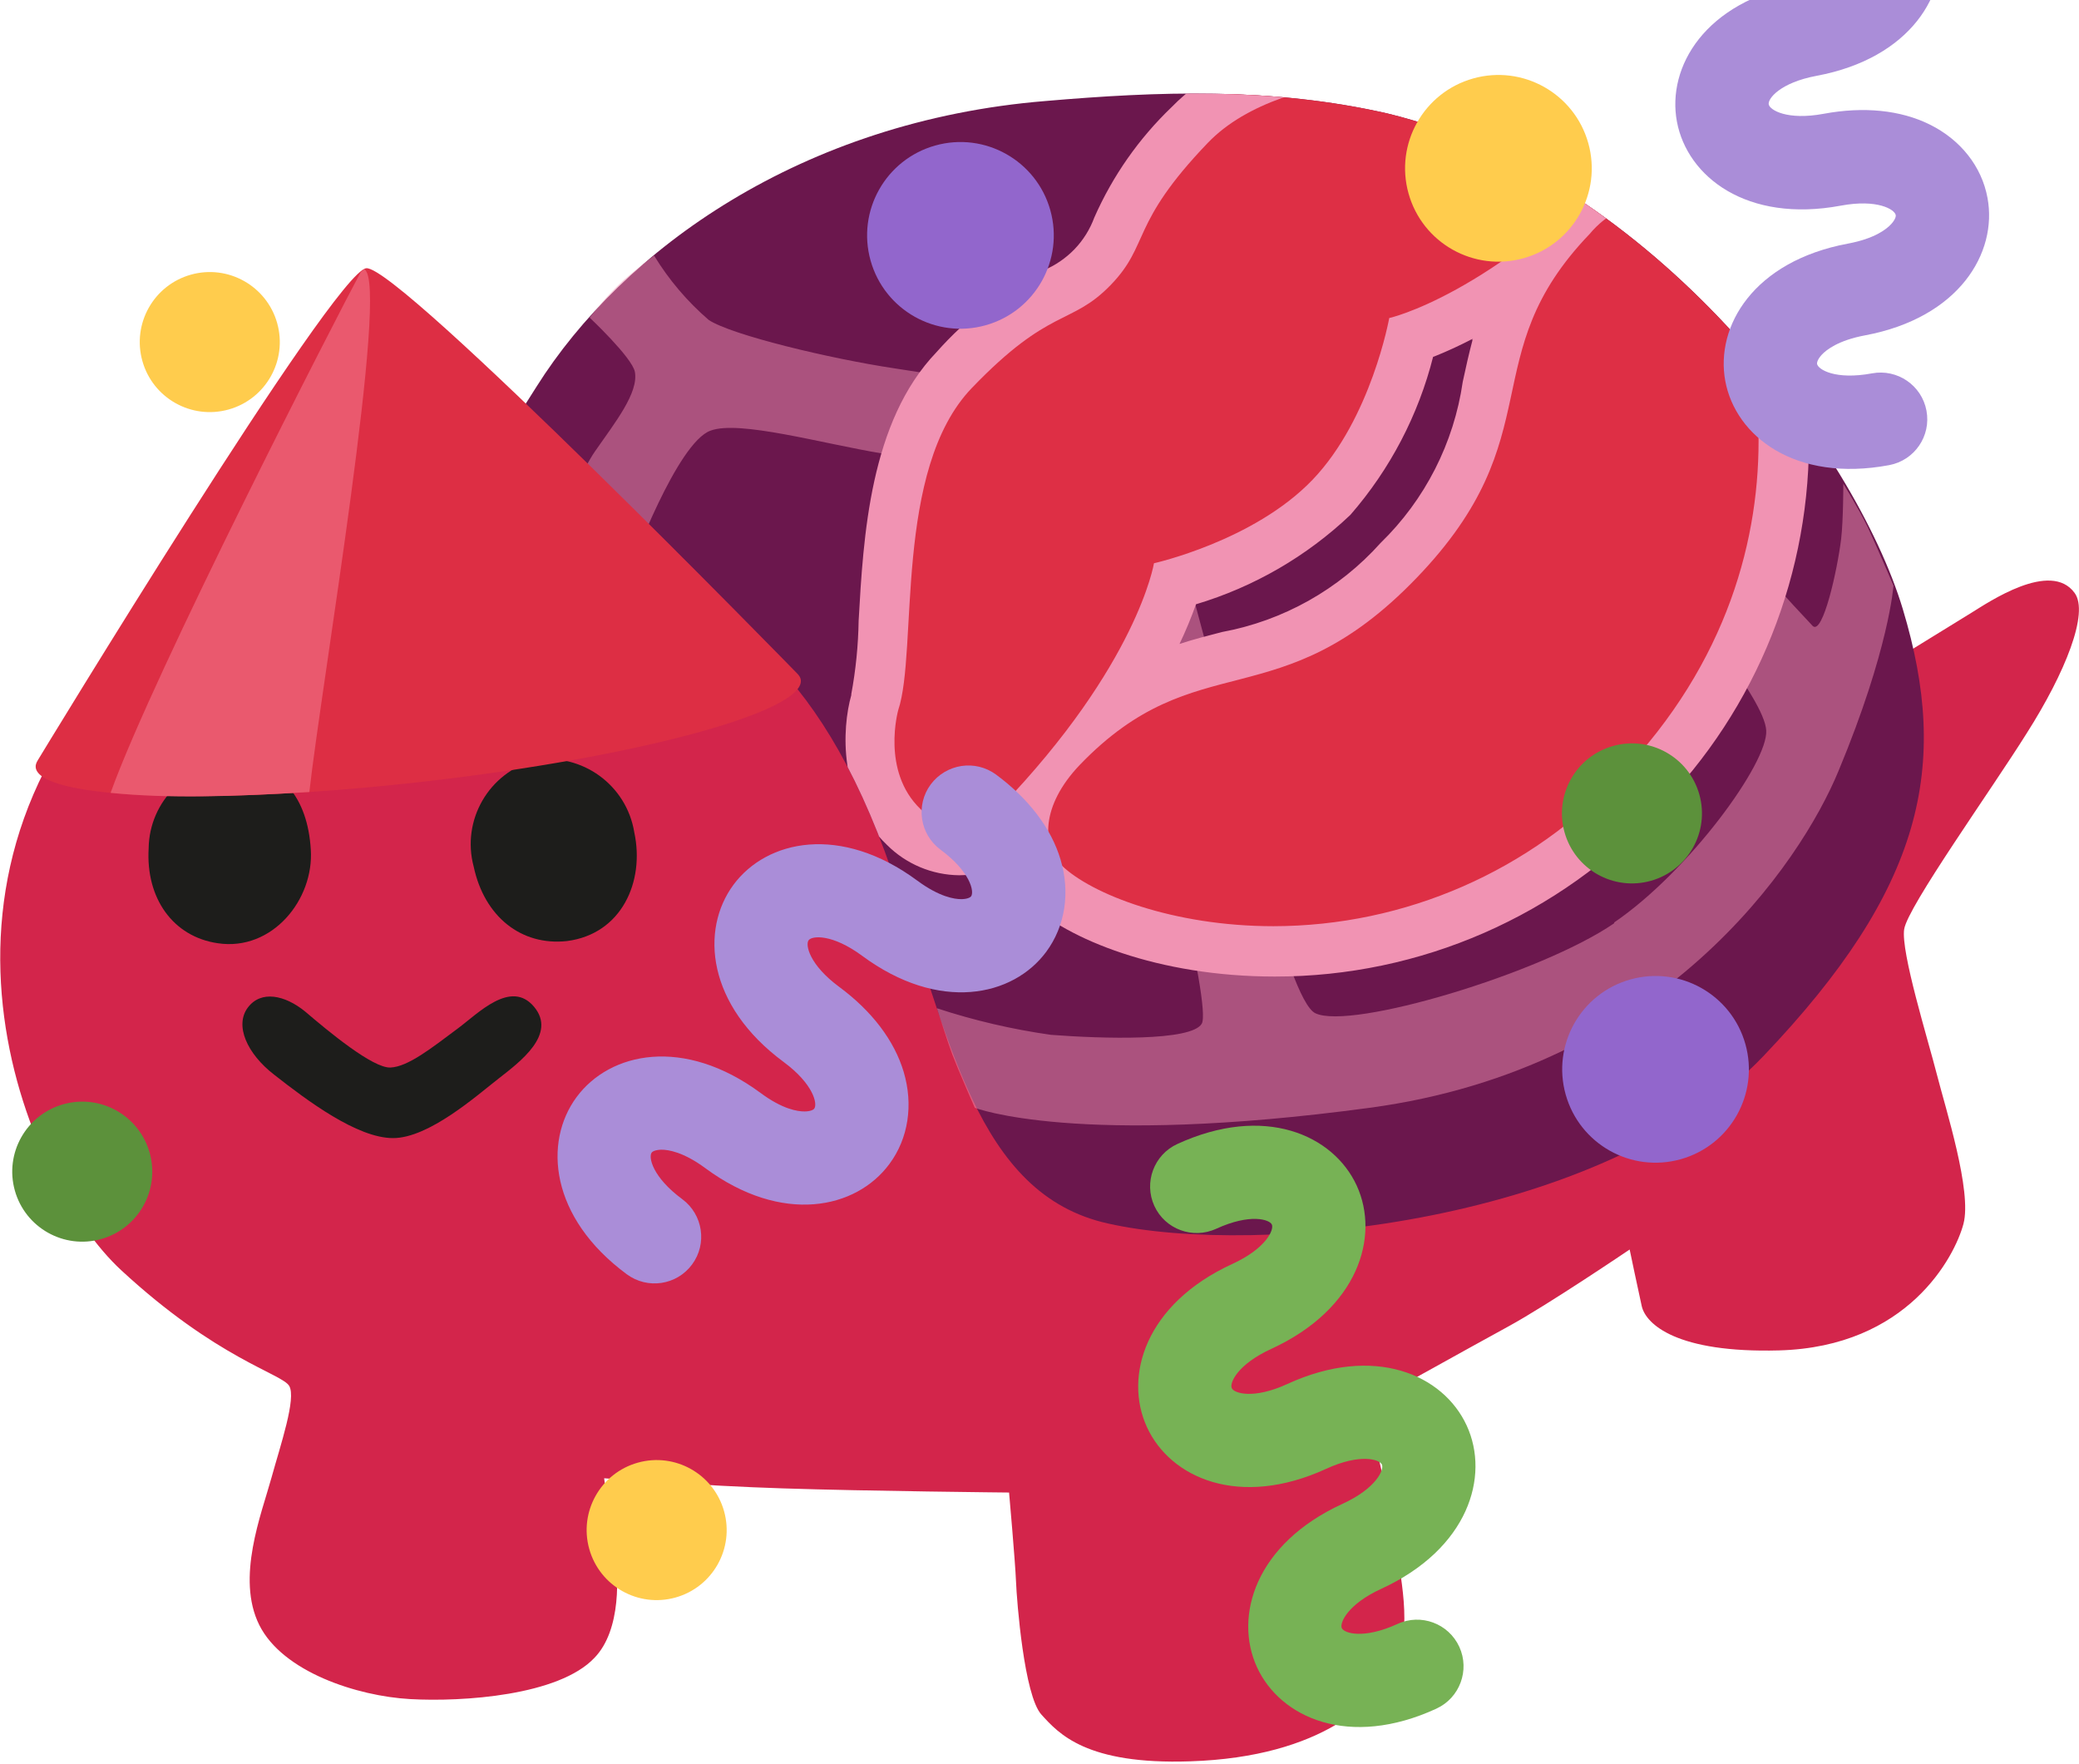
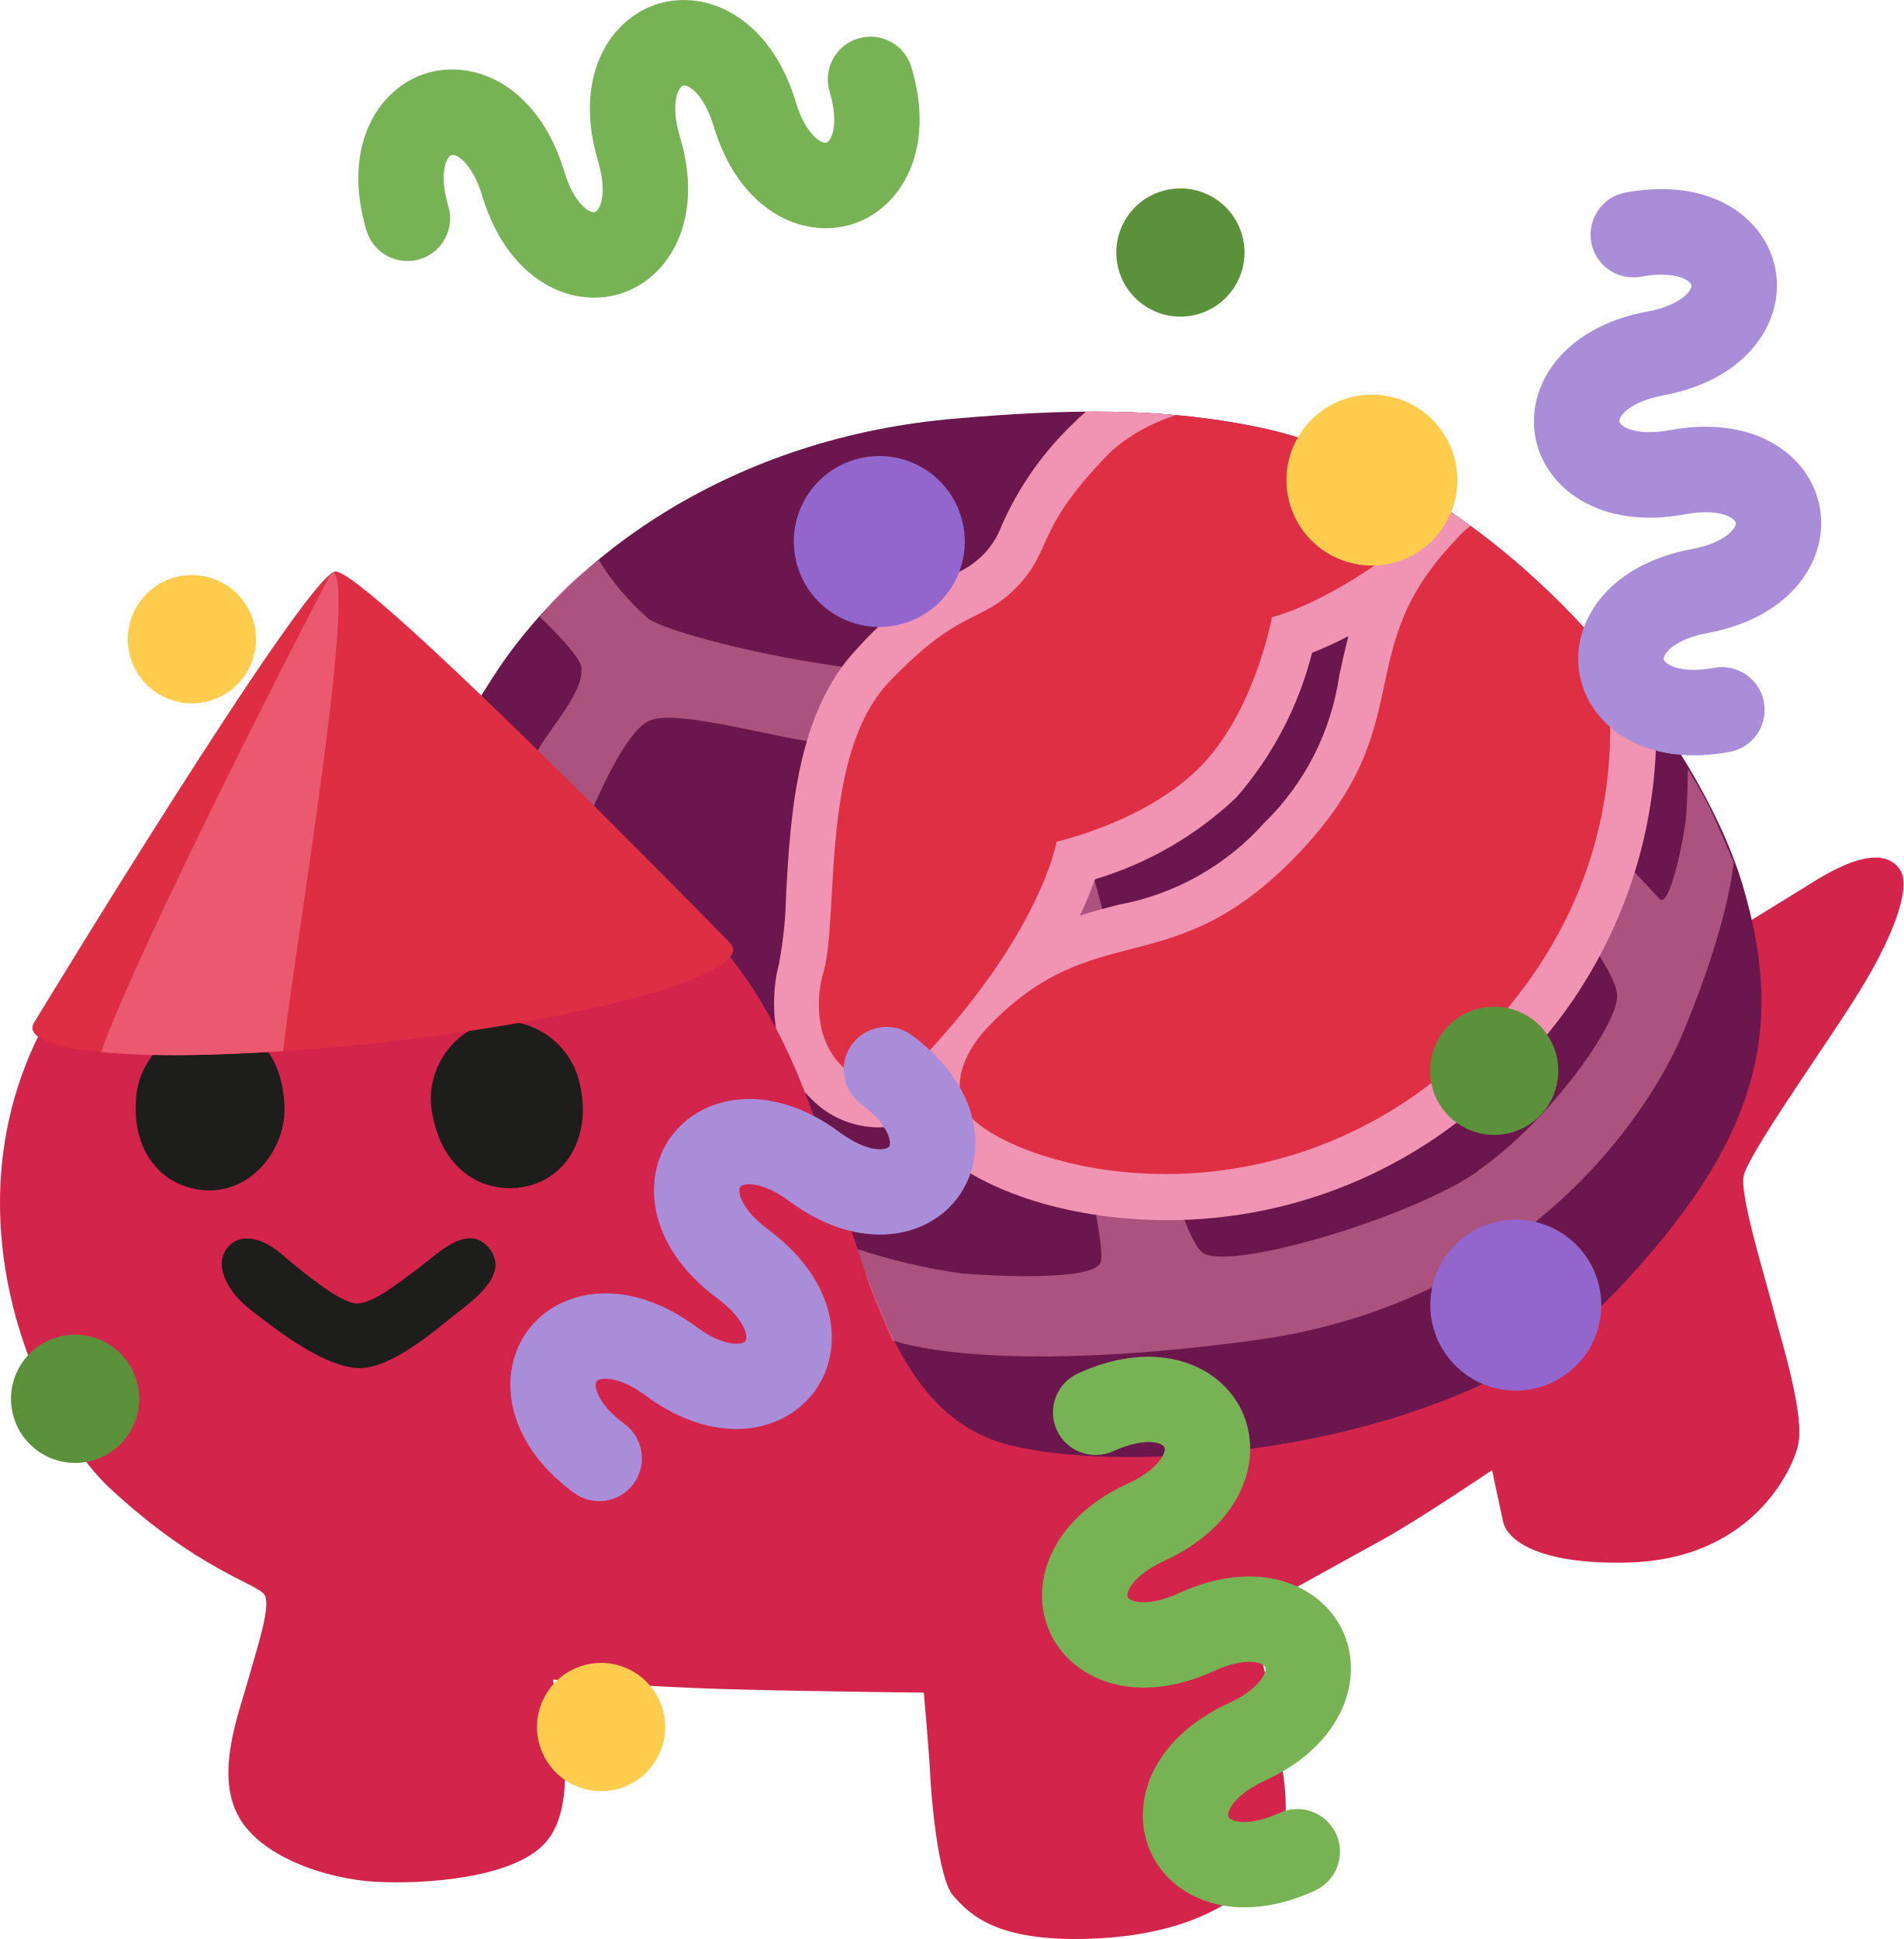
- <svg xmlns="http://www.w3.org/2000/svg" width="37mm" height="31.38mm" viewBox="0 0 104.89 88.95" version="1.1" id="svg74620">
+ <svg xmlns="http://www.w3.org/2000/svg" width="36.995mm" height="37.683mm" viewBox="0 0 104.875 106.815" version="1.1" id="svg74620">
  <defs id="defs74592">
    <style id="style74587">
      .cls-1 {
        fill: none;
      }

      .cls-2 {
        fill: #d3254b;
      }

      .cls-3 {
        fill: #6b174d;
      }

      .cls-4, .cls-8 {
        fill: #f193b3;
      }

      .cls-4 {
        opacity: 0.48;
      }

      .cls-5 {
        fill: #1d1d1b;
      }

      .cls-6 {
        clip-path: url(#clip-path);
      }

      .cls-7 {
        fill: #de2f45;
      }
    </style>
    <clipPath clipPathUnits="userSpaceOnUse" id="clipPath75108">
      <path class="cls-3" d="m 52.77,5.09 c -12.34,1 -21.37,7.53 -25.7,14.41 a 56.4,56.4 0 0 0 -3.85,7 20.56,20.56 0 0 1 8.2,1.86 c 4.58,2.22 9.78,4.58 13.58,15.6 2.91,8.32 4.22,16.29 10.91,17.76 7.57,1.7 25,0 33.06,-8.45 8.06,-8.45 9.42,-14.61 7.03,-22.55 C 93.61,22.78 83.43,8.97 70,5.72 64.12,4.38 58.37,4.61 52.77,5.09 Z" id="path75110" style="fill:none;stroke-width:1" />
    </clipPath>
  </defs>
-   <g id="Layer_2" data-name="Layer 2">
+   <g id="Layer_2" data-name="Layer 2" transform="translate(-0.01138548,17.95695)">
    <g id="grid">
      <g id="mh_copy" data-name="mh copy">
        <g id="lovers">
          <g id="g74614">
-             <path class="cls-2" d="M95.19,28.82l4.27-2.63c.86-.53,4-2.67,5.21-1,.73,1-.46,4-2.42,7.08-1.79,2.86-6,8.74-6.18,9.88s1.21,5.6,1.65,7.33,1.78,5.89,1.34,7.54-2.8,6.2-9.3,6.38c-5.16.14-6.72-1.32-6.93-2.23-.15-.66-.61-2.86-.61-2.86s-4.14,2.8-6.1,3.87-7.22,4-7.22,4,1.22,4.71,1.47,6.62.95,4.63,0,6.5c-.85,1.71-3.59,4.61-10.32,4.83-5.25.18-6.64-1.4-7.51-2.36s-1.24-5.71-1.28-6.71-.35-4.49-.35-4.49-7.13-.07-11.43-.21c-3.9-.12-9-.51-9-.51s.27,2.06.51,3.54c.23,1.32.37,4.11-1,5.52-1.79,1.9-6.63,2.23-9.3,2.08s-6.43-1.37-7.61-3.74.11-5.59.62-7.44c.45-1.63,1.26-4,.89-4.62s-3.64-1.36-8.48-5.84S-5.5,39,7.72,27.17s38.91-.58,40.27.2S95.19,28.82,95.19,28.82Z" transform="translate(0 4.72)" id="path74594" />
-             <path class="cls-3" d="M52.77.37c-12.34,1-21.37,7.53-25.7,14.41a56.4,56.4,0,0,0-3.85,7,20.56,20.56,0,0,1,8.2,1.86C36,25.86,41.2,28.22,45,39.24,47.91,47.56,49.22,55.53,55.91,57c7.57,1.7,25,0,33.06-8.45S98.39,33.94,96,26s-12.57-21.75-26-25C64.12-.34,58.37-.11,52.77.37Z" transform="translate(0 4.72)" id="path74596" />
-             <path class="cls-4" d="M94.22,21.85C93.81,21,93,19.68,93,19.68s0,1.82-.11,2.78c-.19,1.57-.92,4.85-1.43,4.4A107.43,107.43,0,0,1,84,18.06c-1.6-2.17-7.06-7.81-7.26-9.71a19.37,19.37,0,0,1,1-4.17L75.55,3.07c-.79-.4-2-.84-2-.84s-.51,4.38-1.23,5.22-4.63,2.5-7.73,3.82c-3.75,1.59-7.36,3.61-8.73,3.91-1.2.27-8.11-.93-10.72-1.32-3.27-.49-8.22-1.68-9.38-2.44A13.7,13.7,0,0,1,33,8.17s-.77.57-1.53,1.23a15,15,0,0,0-1.72,1.9s2.13,2,2.28,2.73c.2,1.06-1,2.56-2,4-.61.85-2.27,4.4-2.27,4.4a6.56,6.56,0,0,1,1.93.49c1.11.46,2.16.94,2.16.94S34.16,17.6,35.85,17c1.44-.54,5.62.65,8.64,1.15,4.29.71,8.62,1.32,9.58,2.44s2.06,5.85,3.08,9.82c1.12,4.34,4,15.62,3.48,16.51s-5,.76-7.61.56a33.43,33.43,0,0,1-5.75-1.34s.59,1.85.78,2.34c.27.71,1.13,2.68,1.13,2.68s5.12,2,19.93,0,21.75-12.38,23.65-17c2.55-6.12,2.77-9.34,2.77-9.34S94.63,22.71,94.22,21.85Zm-12.78,20c-3.66,2.52-13.29,5.41-15.08,4.54-1.44-.7-4-12.23-5.2-17.37-.78-3.29-2.51-8.27-1.65-9.88.58-1.08,4.14-2.82,6.77-4.18s6.07-3,7.14-2.94c1.52.12,5,5.24,8.39,9.61S89,30.5,89.11,32.12,85.22,39.23,81.44,41.81Z" transform="translate(0 4.72)" id="path74598" />
-             <path class="cls-5" d="M32,37.26c.54,2.49-.64,5.14-3.4,5.49C26.3,43,24.44,41.52,23.9,39A4.39,4.39,0,0,1,27,33.62,4.4,4.4,0,0,1,32,37.26Z" transform="translate(0 4.72)" id="path74600" />
-             <path class="cls-5" d="M15.68,38.13c.17,2.52-1.94,5.14-4.69,4.73-2.27-.33-3.64-2.28-3.49-4.79a4.37,4.37,0,0,1,4.4-4.31C14.18,33.89,15.52,35.51,15.68,38.13Z" transform="translate(0 4.72)" id="path74602" />
-             <path class="cls-5" d="M23.11,47.15c1-.74,2.66-2.48,3.83-1.09s-.7,2.78-1.79,3.63-3.51,3-5.32,3-4.33-1.89-6-3.2c-1.37-1.06-2-2.48-1.33-3.38s1.88-.63,2.89.19c1.17,1,3.42,2.87,4.31,2.83S21.77,48.15,23.11,47.15Z" transform="translate(0 4.72)" id="path74604" />
+             <path class="cls-2" d="m 95.19,28.82 4.27,-2.63 c 0.86,-0.53 4,-2.67 5.21,-1 0.73,1 -0.46,4 -2.42,7.08 -1.79,2.86 -6,8.74 -6.18,9.88 -0.18,1.14 1.21,5.6 1.65,7.33 0.44,1.73 1.78,5.89 1.34,7.54 -0.44,1.65 -2.8,6.2 -9.3,6.38 -5.16,0.14 -6.72,-1.32 -6.93,-2.23 -0.15,-0.66 -0.61,-2.86 -0.61,-2.86 0,0 -4.14,2.8 -6.1,3.87 -1.96,1.07 -7.22,4 -7.22,4 0,0 1.22,4.71 1.47,6.62 0.25,1.91 0.95,4.63 0,6.5 -0.85,1.71 -3.59,4.61 -10.32,4.83 -5.25,0.18 -6.64,-1.4 -7.51,-2.36 -0.87,-0.96 -1.24,-5.71 -1.28,-6.71 -0.04,-1 -0.35,-4.49 -0.35,-4.49 0,0 -7.13,-0.07 -11.43,-0.21 -3.9,-0.12 -9,-0.51 -9,-0.51 0,0 0.27,2.06 0.51,3.54 0.23,1.32 0.37,4.11 -1,5.52 -1.79,1.9 -6.63,2.23 -9.3,2.08 -2.67,-0.15 -6.43,-1.37 -7.61,-3.74 -1.18,-2.37 0.11,-5.59 0.62,-7.44 0.45,-1.63 1.26,-4 0.89,-4.62 C 14.22,64.57 10.95,63.83 6.11,59.35 1.27,54.87 -5.5,39 7.72,27.17 c 13.22,-11.83 38.91,-0.58 40.27,0.2 1.36,0.78 47.2,1.45 47.2,1.45 z" transform="translate(0,4.72)" id="path74594" />
+             <path class="cls-3" d="M 52.77,0.37 C 40.43,1.37 31.4,7.9 27.07,14.78 a 56.4,56.4 0 0 0 -3.85,7 20.56,20.56 0 0 1 8.2,1.86 c 4.58,2.22 9.78,4.58 13.58,15.6 2.91,8.32 4.22,16.29 10.91,17.76 7.57,1.7 25,0 33.06,-8.45 C 97.03,40.1 98.39,33.94 96,26 93.61,18.06 83.43,4.25 70,1 64.12,-0.34 58.37,-0.11 52.77,0.37 Z" transform="translate(0,4.72)" id="path74596" />
+             <path class="cls-4" d="M 94.22,21.85 C 93.81,21 93,19.68 93,19.68 c 0,0 0,1.82 -0.11,2.78 -0.19,1.57 -0.92,4.85 -1.43,4.4 A 107.43,107.43 0 0 1 84,18.06 C 82.4,15.89 76.94,10.25 76.74,8.35 a 19.37,19.37 0 0 1 1,-4.17 L 75.55,3.07 c -0.79,-0.4 -2,-0.84 -2,-0.84 0,0 -0.51,4.38 -1.23,5.22 -0.72,0.84 -4.63,2.5 -7.73,3.82 -3.75,1.59 -7.36,3.61 -8.73,3.91 -1.2,0.27 -8.11,-0.93 -10.72,-1.32 -3.27,-0.49 -8.22,-1.68 -9.38,-2.44 A 13.7,13.7 0 0 1 33,8.17 c 0,0 -0.77,0.57 -1.53,1.23 a 15,15 0 0 0 -1.72,1.9 c 0,0 2.13,2 2.28,2.73 0.2,1.06 -1,2.56 -2,4 -0.61,0.85 -2.27,4.4 -2.27,4.4 a 6.56,6.56 0 0 1 1.93,0.49 c 1.11,0.46 2.16,0.94 2.16,0.94 0,0 2.31,-6.26 4,-6.86 1.44,-0.54 5.62,0.65 8.64,1.15 4.29,0.71 8.62,1.32 9.58,2.44 0.96,1.12 2.06,5.85 3.08,9.82 1.12,4.34 4,15.62 3.48,16.51 -0.52,0.89 -5,0.76 -7.61,0.56 a 33.43,33.43 0 0 1 -5.75,-1.34 c 0,0 0.59,1.85 0.78,2.34 0.27,0.71 1.13,2.68 1.13,2.68 0,0 5.12,2 19.93,0 14.81,-2 21.75,-12.38 23.65,-17 2.55,-6.12 2.77,-9.34 2.77,-9.34 0,0 -0.9,-2.11 -1.31,-2.97 z m -12.78,20 c -3.66,2.52 -13.29,5.41 -15.08,4.54 -1.44,-0.7 -4,-12.23 -5.2,-17.37 -0.78,-3.29 -2.51,-8.27 -1.65,-9.88 0.58,-1.08 4.14,-2.82 6.77,-4.18 2.63,-1.36 6.07,-3 7.14,-2.94 1.52,0.12 5,5.24 8.39,9.61 3.39,4.37 7.19,8.87 7.3,10.49 0.11,1.62 -3.89,7.11 -7.67,9.69 z" transform="translate(0,4.72)" id="path74598" />
+             <path class="cls-5" d="m 32,37.26 c 0.54,2.49 -0.64,5.14 -3.4,5.49 C 26.3,43 24.44,41.52 23.9,39 a 4.39,4.39 0 0 1 3.1,-5.38 4.4,4.4 0 0 1 5,3.64 z" transform="translate(0,4.72)" id="path74600" />
+             <path class="cls-5" d="m 15.68,38.13 c 0.17,2.52 -1.94,5.14 -4.69,4.73 C 8.72,42.53 7.35,40.58 7.5,38.07 a 4.37,4.37 0 0 1 4.4,-4.31 c 2.28,0.13 3.62,1.75 3.78,4.37 z" transform="translate(0,4.72)" id="path74602" />
+             <path class="cls-5" d="m 23.11,47.15 c 1,-0.74 2.66,-2.48 3.83,-1.09 1.17,1.39 -0.7,2.78 -1.79,3.63 -1.09,0.85 -3.51,3 -5.32,3 -1.81,0 -4.33,-1.89 -6,-3.2 -1.37,-1.06 -2,-2.48 -1.33,-3.38 0.67,-0.9 1.88,-0.63 2.89,0.19 1.17,1 3.42,2.87 4.31,2.83 0.89,-0.04 2.07,-0.98 3.41,-1.98 z" transform="translate(0,4.72)" id="path74604" />
            <g class="cls-6" clip-path="url(#clip-path)" id="g74612">
              <g id="g74610" clip-path="url(#clipPath75108)">
-                 <path class="cls-7" d="M64.25,43.3c-5.5,0-9.85-1.77-11.56-3.41a3.79,3.79,0,0,1-1-3.29l-.26.28a4.69,4.69,0,0,1-3.07,1.3h0A4,4,0,0,1,45.56,37c-2.52-2.42-1.5-6.13-1.46-6.29a21,21,0,0,0,.44-4c.22-4,.53-9.57,3.57-12.74a16.2,16.2,0,0,1,5.07-3.87A5.8,5.8,0,0,0,56.31,6.8,16.37,16.37,0,0,1,60,1.58c3-3.17,8.55-3.71,12.58-4.1a21.84,21.84,0,0,0,4-.59,7.55,7.55,0,0,1,2.29-.34,5.78,5.78,0,0,1,4.08,1.52,4.09,4.09,0,0,1,.15,5.81l-.28.29a4.08,4.08,0,0,1,.77-.07,3.65,3.65,0,0,1,2.54,1C87.94,6.86,89.88,11.53,90,17a25.12,25.12,0,0,1-7.32,18.22A25,25,0,0,1,64.25,43.3ZM59.34,24.76a24,24,0,0,1-2.88,5.83A17.21,17.21,0,0,1,62,28.42a15.39,15.39,0,0,0,8.56-4.84A15.33,15.33,0,0,0,75,14.82,17.71,17.71,0,0,1,77,9.22a23.67,23.67,0,0,1-5.71,3.13,18.46,18.46,0,0,1-4,8A18.52,18.52,0,0,1,59.34,24.76Z" id="path74606" transform="translate(0 4.72)" />
-                 <path class="cls-8" d="M78.83-2.18A4.53,4.53,0,0,1,82-1a2.88,2.88,0,0,1,.09,4c-6.92,7.21-12,8.32-12,8.32s-.91,5.07-3.87,8.16-8,4.21-8,4.21S57.4,28.79,50.47,36a3.44,3.44,0,0,1-2.15.91,2.63,2.63,0,0,1-1.88-.82c-2-1.92-1.12-5-1.12-5,1-3-.25-12.12,3.71-16.24s5-3.13,7-5.19.95-3.05,4.9-7.17S74-.84,77-1.92a6.73,6.73,0,0,1,1.86-.26m4.72,7.55A2.34,2.34,0,0,1,85.21,6c3.09,3,7.42,17-3.46,28.35A23.91,23.91,0,0,1,64.25,42c-5.08,0-9.19-1.62-10.68-3.06-1-1-1.07-3,.9-5.07,5.94-6.18,10.06-2.23,17-9.44s2.8-11.17,8.73-17.35a4.86,4.86,0,0,1,3.37-1.74M78.83-4.72a9.33,9.33,0,0,0-2.66.39h0a21.51,21.51,0,0,1-3.68.53c-4.23.41-10,1-13.38,4.48a17.47,17.47,0,0,0-3.9,5.57,4.62,4.62,0,0,1-1,1.6,4.7,4.7,0,0,1-1.55,1.06,17.67,17.67,0,0,0-5.41,4.13c-3.37,3.51-3.69,9.31-3.93,13.55a22.24,22.24,0,0,1-.37,3.7v.05c-.48,1.7-.65,5.21,1.8,7.56a5.23,5.23,0,0,0,3.64,1.53,5.34,5.34,0,0,0,2.3-.53,4.72,4.72,0,0,0,1.19,1.88c1.95,1.87,6.55,3.76,12.44,3.76a26.28,26.28,0,0,0,19.33-8.45A26.38,26.38,0,0,0,91.26,17C91.13,10.88,89,6.06,87,4.17a4.77,4.77,0,0,0-1.92-1.12,5.09,5.09,0,0,0-1.26-5.89,7,7,0,0,0-5-1.88Zm-6.52,18a20.86,20.86,0,0,0,2-.92c-.2.75-.36,1.47-.51,2.17a14.17,14.17,0,0,1-4.15,8.14,14.2,14.2,0,0,1-8,4.49c-.69.18-1.41.36-2.14.6a20.88,20.88,0,0,0,.83-2,19.37,19.37,0,0,0,7.79-4.51,19.39,19.39,0,0,0,4.18-8Z" id="path74608" transform="translate(0 4.72)" />
+                 <path class="cls-7" d="m 64.25,43.3 c -5.5,0 -9.85,-1.77 -11.56,-3.41 a 3.79,3.79 0 0 1 -1,-3.29 l -0.26,0.28 a 4.69,4.69 0 0 1 -3.07,1.3 v 0 A 4,4 0 0 1 45.56,37 c -2.52,-2.42 -1.5,-6.13 -1.46,-6.29 a 21,21 0 0 0 0.44,-4 c 0.22,-4 0.53,-9.57 3.57,-12.74 A 16.2,16.2 0 0 1 53.18,10.1 5.8,5.8 0 0 0 56.31,6.8 16.37,16.37 0 0 1 60,1.58 c 3,-3.17 8.55,-3.71 12.58,-4.1 a 21.84,21.84 0 0 0 4,-0.59 7.55,7.55 0 0 1 2.29,-0.34 5.78,5.78 0 0 1 4.08,1.52 4.09,4.09 0 0 1 0.15,5.81 l -0.28,0.29 a 4.08,4.08 0 0 1 0.77,-0.07 3.65,3.65 0 0 1 2.54,1 C 87.94,6.86 89.88,11.53 90,17 A 25.12,25.12 0 0 1 82.68,35.22 25,25 0 0 1 64.25,43.3 Z M 59.34,24.76 a 24,24 0 0 1 -2.88,5.83 17.21,17.21 0 0 1 5.54,-2.17 15.39,15.39 0 0 0 8.56,-4.84 15.33,15.33 0 0 0 4.44,-8.76 17.71,17.71 0 0 1 2,-5.6 23.67,23.67 0 0 1 -5.71,3.13 18.46,18.46 0 0 1 -4,8 18.52,18.52 0 0 1 -7.95,4.41 z" id="path74606" transform="translate(0,4.72)" />
+                 <path class="cls-8" d="M 78.83,-2.18 A 4.53,4.53 0 0 1 82,-1 2.88,2.88 0 0 1 82.09,3 c -6.92,7.21 -12,8.32 -12,8.32 0,0 -0.91,5.07 -3.87,8.16 -2.96,3.09 -8,4.21 -8,4.21 0,0 -0.82,5.1 -7.75,12.31 a 3.44,3.44 0 0 1 -2.15,0.91 2.63,2.63 0 0 1 -1.88,-0.82 c -2,-1.92 -1.12,-5 -1.12,-5 1,-3 -0.25,-12.12 3.71,-16.24 3.96,-4.12 5,-3.13 7,-5.19 2,-2.06 0.95,-3.05 4.9,-7.17 C 64.88,-1.63 74,-0.84 77,-1.92 a 6.73,6.73 0 0 1 1.86,-0.26 m 4.72,7.55 A 2.34,2.34 0 0 1 85.21,6 c 3.09,3 7.42,17 -3.46,28.35 A 23.91,23.91 0 0 1 64.25,42 c -5.08,0 -9.19,-1.62 -10.68,-3.06 -1,-1 -1.07,-3 0.9,-5.07 5.94,-6.18 10.06,-2.23 17,-9.44 6.94,-7.21 2.8,-11.17 8.73,-17.35 A 4.86,4.86 0 0 1 83.57,5.34 M 78.83,-4.72 a 9.33,9.33 0 0 0 -2.66,0.39 v 0 a 21.51,21.51 0 0 1 -3.68,0.53 c -4.23,0.41 -10,1 -13.38,4.48 a 17.47,17.47 0 0 0 -3.9,5.57 4.62,4.62 0 0 1 -1,1.6 4.7,4.7 0 0 1 -1.55,1.06 17.67,17.67 0 0 0 -5.41,4.13 c -3.37,3.51 -3.69,9.31 -3.93,13.55 a 22.24,22.24 0 0 1 -0.37,3.7 v 0.05 c -0.48,1.7 -0.65,5.21 1.8,7.56 a 5.23,5.23 0 0 0 3.64,1.53 5.34,5.34 0 0 0 2.3,-0.53 4.72,4.72 0 0 0 1.19,1.88 c 1.95,1.87 6.55,3.76 12.44,3.76 A 26.28,26.28 0 0 0 83.65,36.09 26.38,26.38 0 0 0 91.26,17 C 91.13,10.88 89,6.06 87,4.17 a 4.77,4.77 0 0 0 -1.92,-1.12 5.09,5.09 0 0 0 -1.26,-5.89 7,7 0 0 0 -5,-1.88 z m -6.52,18 a 20.86,20.86 0 0 0 2,-0.92 c -0.2,0.75 -0.36,1.47 -0.51,2.17 a 14.17,14.17 0 0 1 -4.15,8.14 14.2,14.2 0 0 1 -8,4.49 c -0.69,0.18 -1.41,0.36 -2.14,0.6 a 20.88,20.88 0 0 0 0.83,-2 19.37,19.37 0 0 0 7.79,-4.51 19.39,19.39 0 0 0 4.18,-8 z" id="path74608" transform="translate(0,4.72)" />
              </g>
              <g id="g8739" transform="matrix(1.241774,-0.2915007,0.2915007,1.241774,-34.3969,-5.232554)">
                <path fill="#dd2e44" d="m 50.008,43.573 c 0.011,-0.09 -0.023,-0.185 -0.081,-0.281 0,0 -11.66,-19.349 -12.932,-19.5 -1.272,-0.149 -17.096,15.976 -17.096,15.976 -0.079,0.08 -0.134,0.163 -0.144,0.255 -0.149,1.263 6.504,3.08 14.857,4.061 8.355,0.981 15.247,0.753 15.396,-0.51 z" id="path5268" style="stroke-width:1.394" />
                <path fill="#ea596e" d="m 36.91,23.816 c -0.045,0.012 -0.1,0.037 -0.163,0.075 -1.276,1.439 -11.566,13.519 -14.339,17.79 2.169,0.745 4.658,1.247 7.662,1.764 1.415,-3.989 7.721,-18.905 6.84,-19.629 z" id="path5270" style="stroke-width:1.394" />
              </g>
              <g id="g9662" transform="matrix(0.9627938,-0.270051,0.270051,0.9627938,-18.67867,20.10478)">
                <path fill="#77b255" d="m 75.628,-14.482 c 0.092,4.826 -2.722,7.402 -5.547,7.451 -2.822,0.05 -5.731,-2.421 -5.819,-7.244 -0.033,-1.883 -0.733,-2.628 -1.018,-2.628 -0.291,0.006 -0.964,0.782 -0.93,2.66 0.09,4.823 -2.726,7.399 -5.551,7.448 -2.825,0.053 -5.729,-2.42 -5.816,-7.246 -0.036,-1.881 -0.738,-2.63 -1.024,-2.622 -0.284,0.006 -0.961,0.778 -0.928,2.658 0.023,1.296 -1.009,2.374 -2.307,2.397 -1.302,0.019 -2.373,-1.013 -2.397,-2.315 -0.088,-4.821 2.722,-7.4 5.552,-7.452 2.822,-0.05 5.726,2.422 5.817,7.249 0.033,1.883 0.733,2.628 1.02,2.621 0.286,-0.003 0.962,-0.775 0.929,-2.653 -0.089,-4.828 2.722,-7.402 5.552,-7.452 2.82,-0.052 5.724,2.419 5.815,7.248 0.032,1.878 0.739,2.625 1.02,2.621 0.289,-0.007 0.963,-0.777 0.932,-2.657 -0.027,-1.302 1.008,-2.372 2.307,-2.397 1.298,-0.023 2.373,1.013 2.393,2.313 z" id="path9165" style="stroke-width:2.355" />
                <circle fill="#5c913b" cx="91.614" cy="47.43" r="3.532" id="circle9167" style="stroke-width:2.355" />
                <circle fill="#9266cc" cx="66.868" cy="10.203" r="4.709" id="circle9169" style="stroke-width:2.355" />
                <circle fill="#9266cc" cx="89.273" cy="60.184" r="4.709" id="circle9171" style="stroke-width:2.355" />
                <circle fill="#5c913b" cx="11.449" cy="43.716" r="3.532" id="circle9173" style="stroke-width:2.355" />
                <circle fill="#5c913b" cx="87.142" cy="-0.646" r="3.532" id="circle9175" style="stroke-width:2.355" />
                <circle fill="#ffcc4d" cx="93.916" cy="14.276" r="4.709" id="circle9177" style="stroke-width:2.355" />
                <circle fill="#ffcc4d" cx="34.47" cy="68.954" r="3.532" id="circle9179" style="stroke-width:2.355" />
                <circle fill="#ffcc4d" cx="28.947" cy="5.157" r="3.532" id="circle9181" style="stroke-width:2.355" />
                <path fill="#77b255" d="m 69.911,88.253 c -4.767,0.758 -7.707,-1.673 -8.146,-4.463 -0.439,-2.788 1.606,-6.011 6.37,-6.764 1.86,-0.293 2.502,-1.089 2.462,-1.372 -0.047,-0.288 -0.908,-0.847 -2.763,-0.554 -4.765,0.756 -7.704,-1.677 -8.143,-4.468 -0.444,-2.791 1.605,-6.008 6.372,-6.762 1.858,-0.295 2.502,-1.094 2.455,-1.377 -0.045,-0.28 -0.903,-0.844 -2.761,-0.551 -1.28,0.202 -2.491,-0.671 -2.693,-1.954 -0.199,-1.287 0.676,-2.49 1.961,-2.694 4.762,-0.754 7.705,1.673 8.148,4.468 0.439,2.788 -1.607,6.006 -6.375,6.764 -1.86,0.293 -2.502,1.089 -2.455,1.372 0.043,0.282 0.901,0.846 2.756,0.553 4.769,-0.755 7.707,1.673 8.148,4.468 0.442,2.786 -1.605,6.004 -6.374,6.761 -1.855,0.291 -2.498,1.095 -2.455,1.372 0.047,0.285 0.903,0.846 2.761,0.556 1.286,-0.206 2.489,0.671 2.693,1.954 0.202,1.283 -0.676,2.49 -1.96,2.69 z" id="path9584" style="stroke-width:2.355" />
                <path fill="#aa8dd8" d="m 109.929,3.332 c 0.462,-0.385 1.07,-0.594 1.719,-0.538 2.045,0.184 3.779,0.863 5.003,1.964 1.296,1.165 1.951,2.75 1.809,4.352 -0.252,2.809 -3.018,5.437 -7.827,5.008 -1.871,-0.166 -2.691,0.45 -2.714,0.735 -0.028,0.285 0.671,1.038 2.542,1.206 2.045,0.184 3.779,0.863 5.003,1.964 1.296,1.165 1.956,2.75 1.809,4.352 -0.252,2.812 -3.018,5.437 -7.823,5.01 -1.363,-0.121 -2.076,0.173 -2.377,0.359 -0.24,0.153 -0.334,0.298 -0.342,0.378 -0.023,0.283 0.667,1.036 2.542,1.204 1.295,0.117 2.253,1.261 2.136,2.556 -0.115,1.295 -1.256,2.251 -2.556,2.136 -4.805,-0.427 -7.066,-3.501 -6.814,-6.315 0.252,-2.812 3.018,-5.437 7.827,-5.008 1.363,0.123 2.072,-0.172 2.372,-0.359 0.242,-0.151 0.336,-0.296 0.342,-0.376 0.028,-0.285 -0.667,-1.038 -2.542,-1.206 -4.805,-0.429 -7.066,-3.501 -6.814,-6.315 0.252,-2.812 3.018,-5.439 7.823,-5.005 1.363,0.121 2.076,-0.175 2.377,-0.362 0.24,-0.15 0.334,-0.296 0.342,-0.376 0.023,-0.285 -0.671,-1.038 -2.542,-1.206 -1.295,-0.115 -2.253,-1.261 -2.136,-2.556 0.063,-0.651 0.38,-1.213 0.842,-1.6 z" id="path9586" style="stroke-width:2.355" />
                <path fill="#aa8dd8" d="m 59.688,35.991 c 0.597,0.075 1.164,0.378 1.565,0.891 1.26,1.622 1.945,3.353 1.974,4.999 0.03,1.742 -0.682,3.302 -1.951,4.29 -2.227,1.731 -6.035,1.498 -9,-2.314 -1.154,-1.482 -2.163,-1.662 -2.388,-1.484 -0.228,0.174 -0.302,1.199 0.851,2.682 1.26,1.622 1.945,3.353 1.974,4.999 0.03,1.742 -0.679,3.306 -1.951,4.29 -2.229,1.732 -6.035,1.498 -8.998,-2.309 -0.841,-1.08 -1.542,-1.402 -1.883,-1.494 -0.275,-0.071 -0.446,-0.041 -0.51,0.008 -0.223,0.176 -0.303,1.194 0.852,2.68 0.797,1.028 0.614,2.508 -0.414,3.305 -1.026,0.799 -2.503,0.615 -3.305,-0.414 -2.963,-3.807 -2.255,-7.557 -0.024,-9.291 2.229,-1.732 6.035,-1.498 9,2.314 0.839,1.082 1.538,1.398 1.88,1.491 0.275,0.075 0.446,0.044 0.508,-0.006 0.228,-0.174 0.305,-1.195 -0.851,-2.682 -2.961,-3.808 -2.255,-7.557 -0.024,-9.291 2.229,-1.732 6.037,-1.5 8.995,2.312 0.841,1.08 1.543,1.4 1.885,1.492 0.274,0.073 0.444,0.042 0.508,-0.006 0.224,-0.178 0.302,-1.199 -0.85,-2.682 -0.799,-1.026 -0.614,-2.508 0.414,-3.305 0.52,-0.398 1.147,-0.548 1.745,-0.475 z" id="path12881" style="stroke-width:2.355" />
              </g>
            </g>
          </g>
        </g>
      </g>
    </g>
  </g>
</svg>
